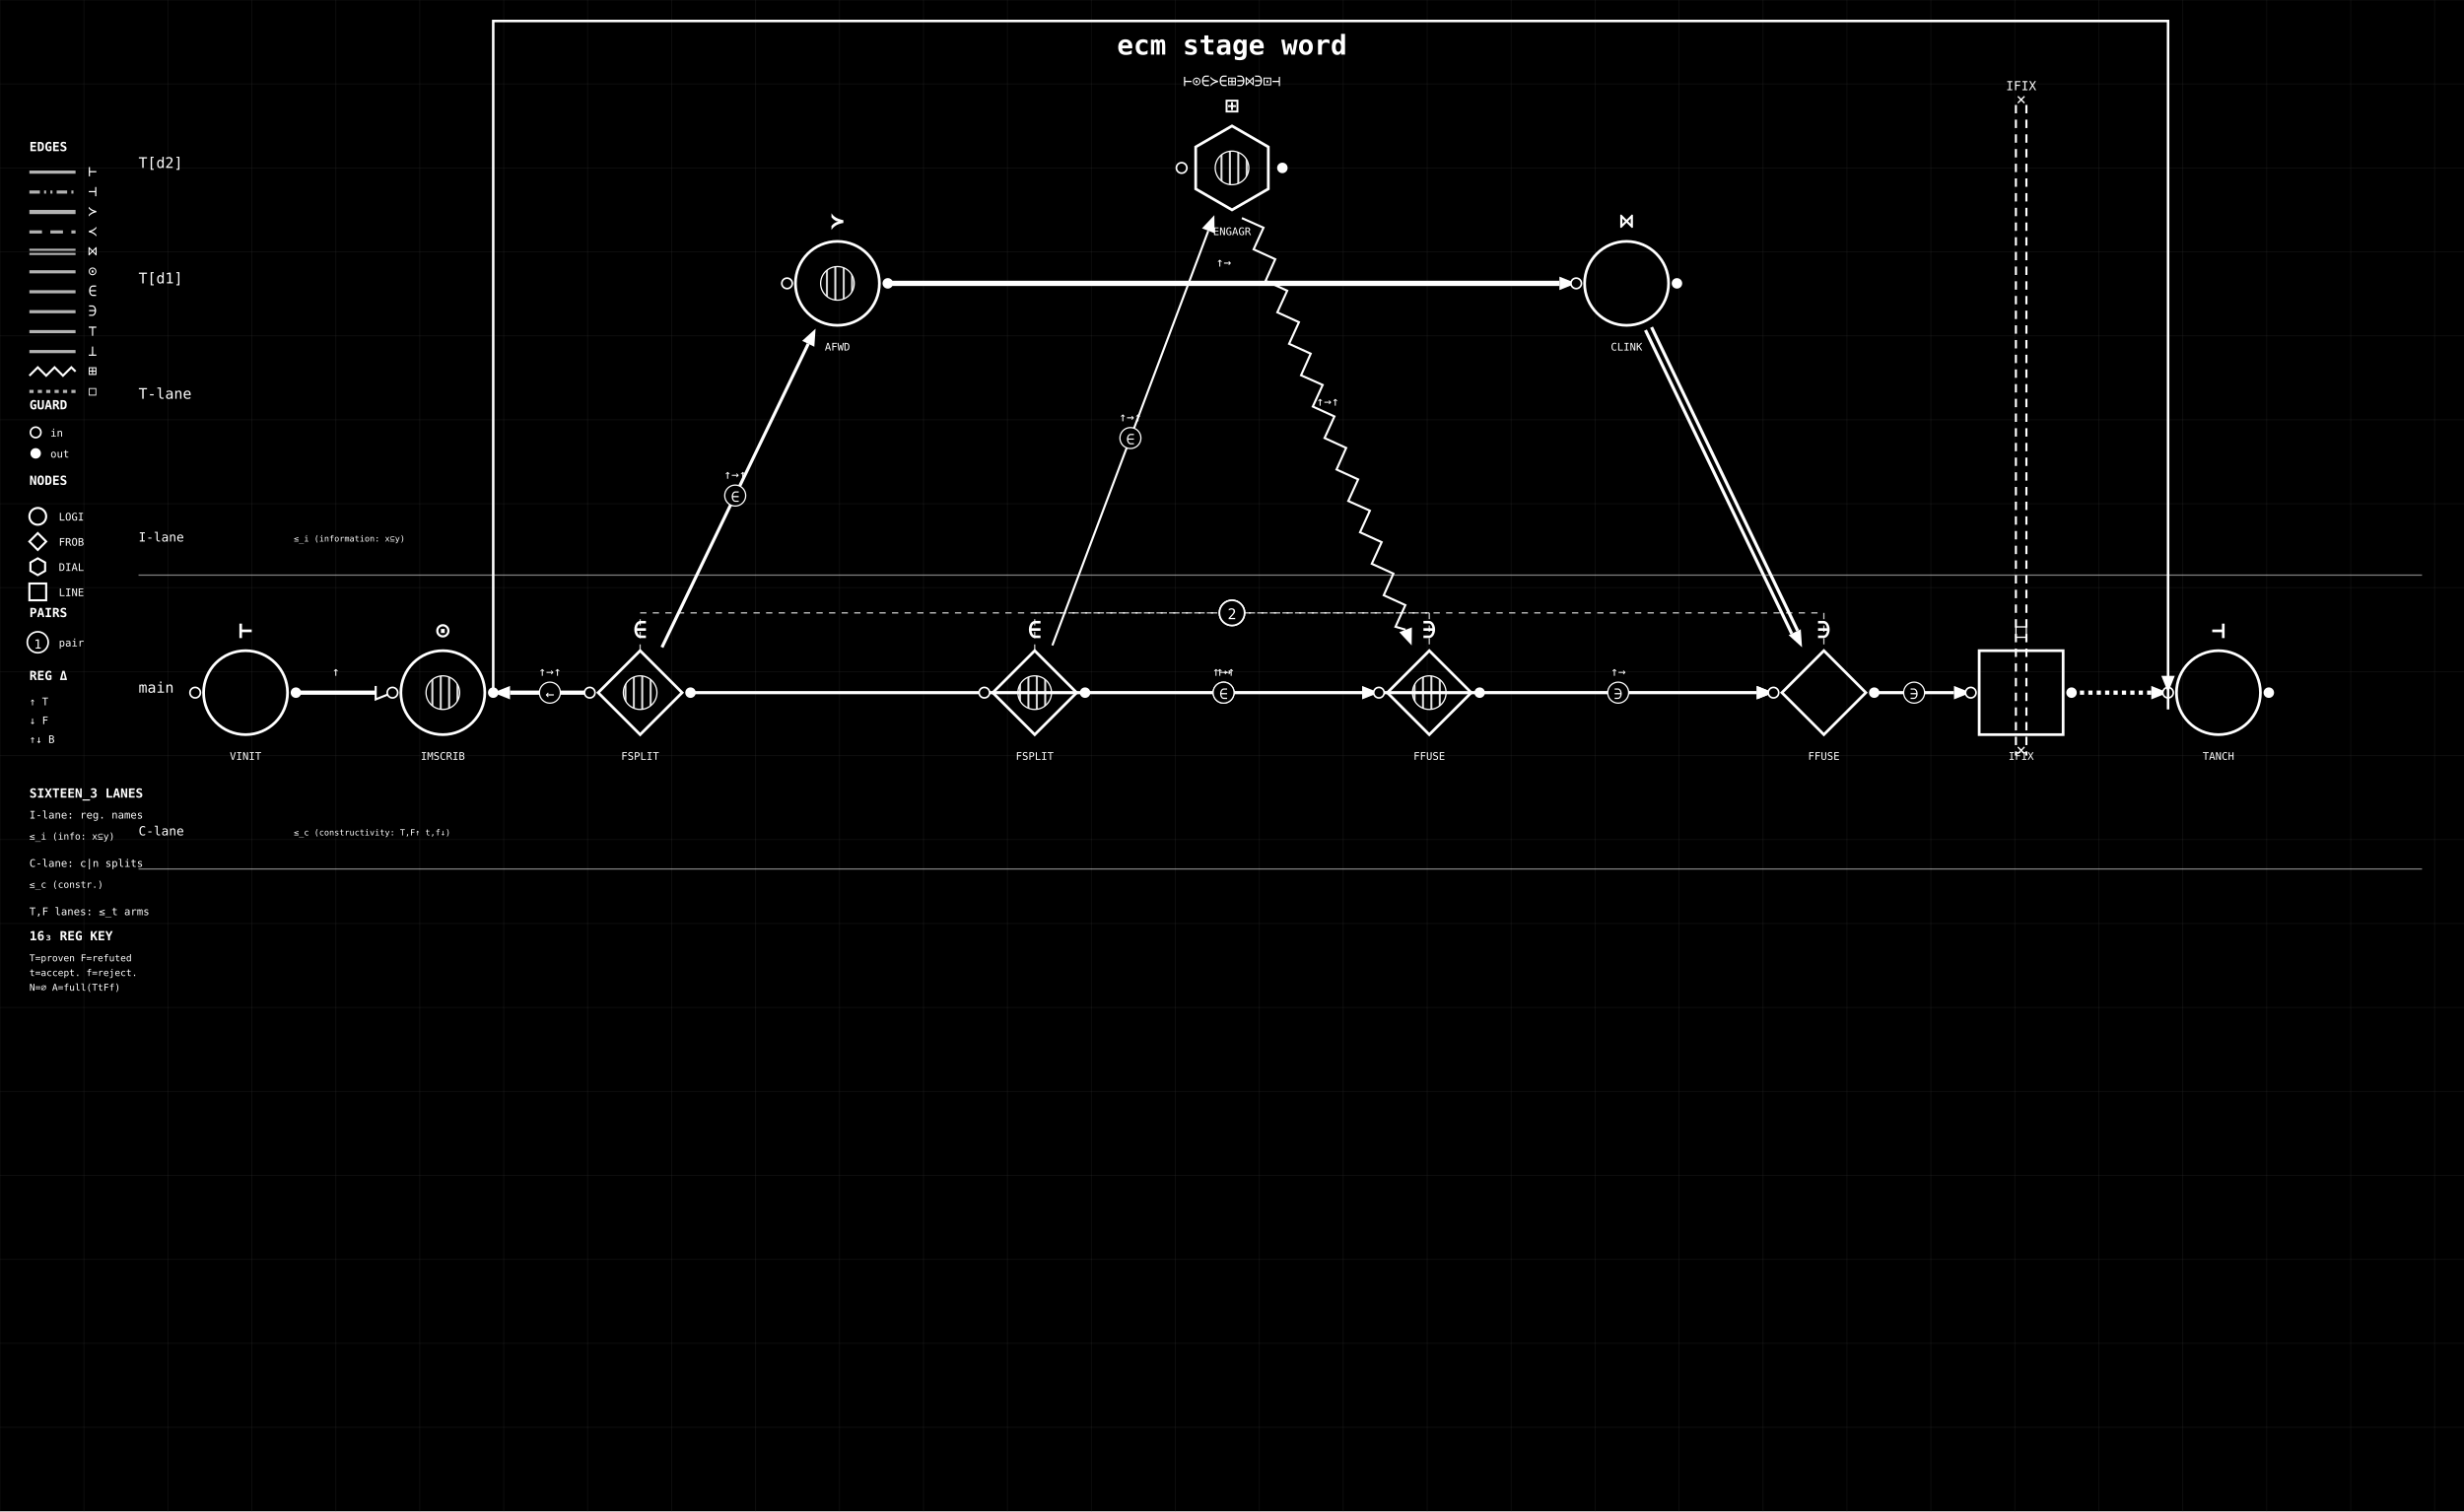
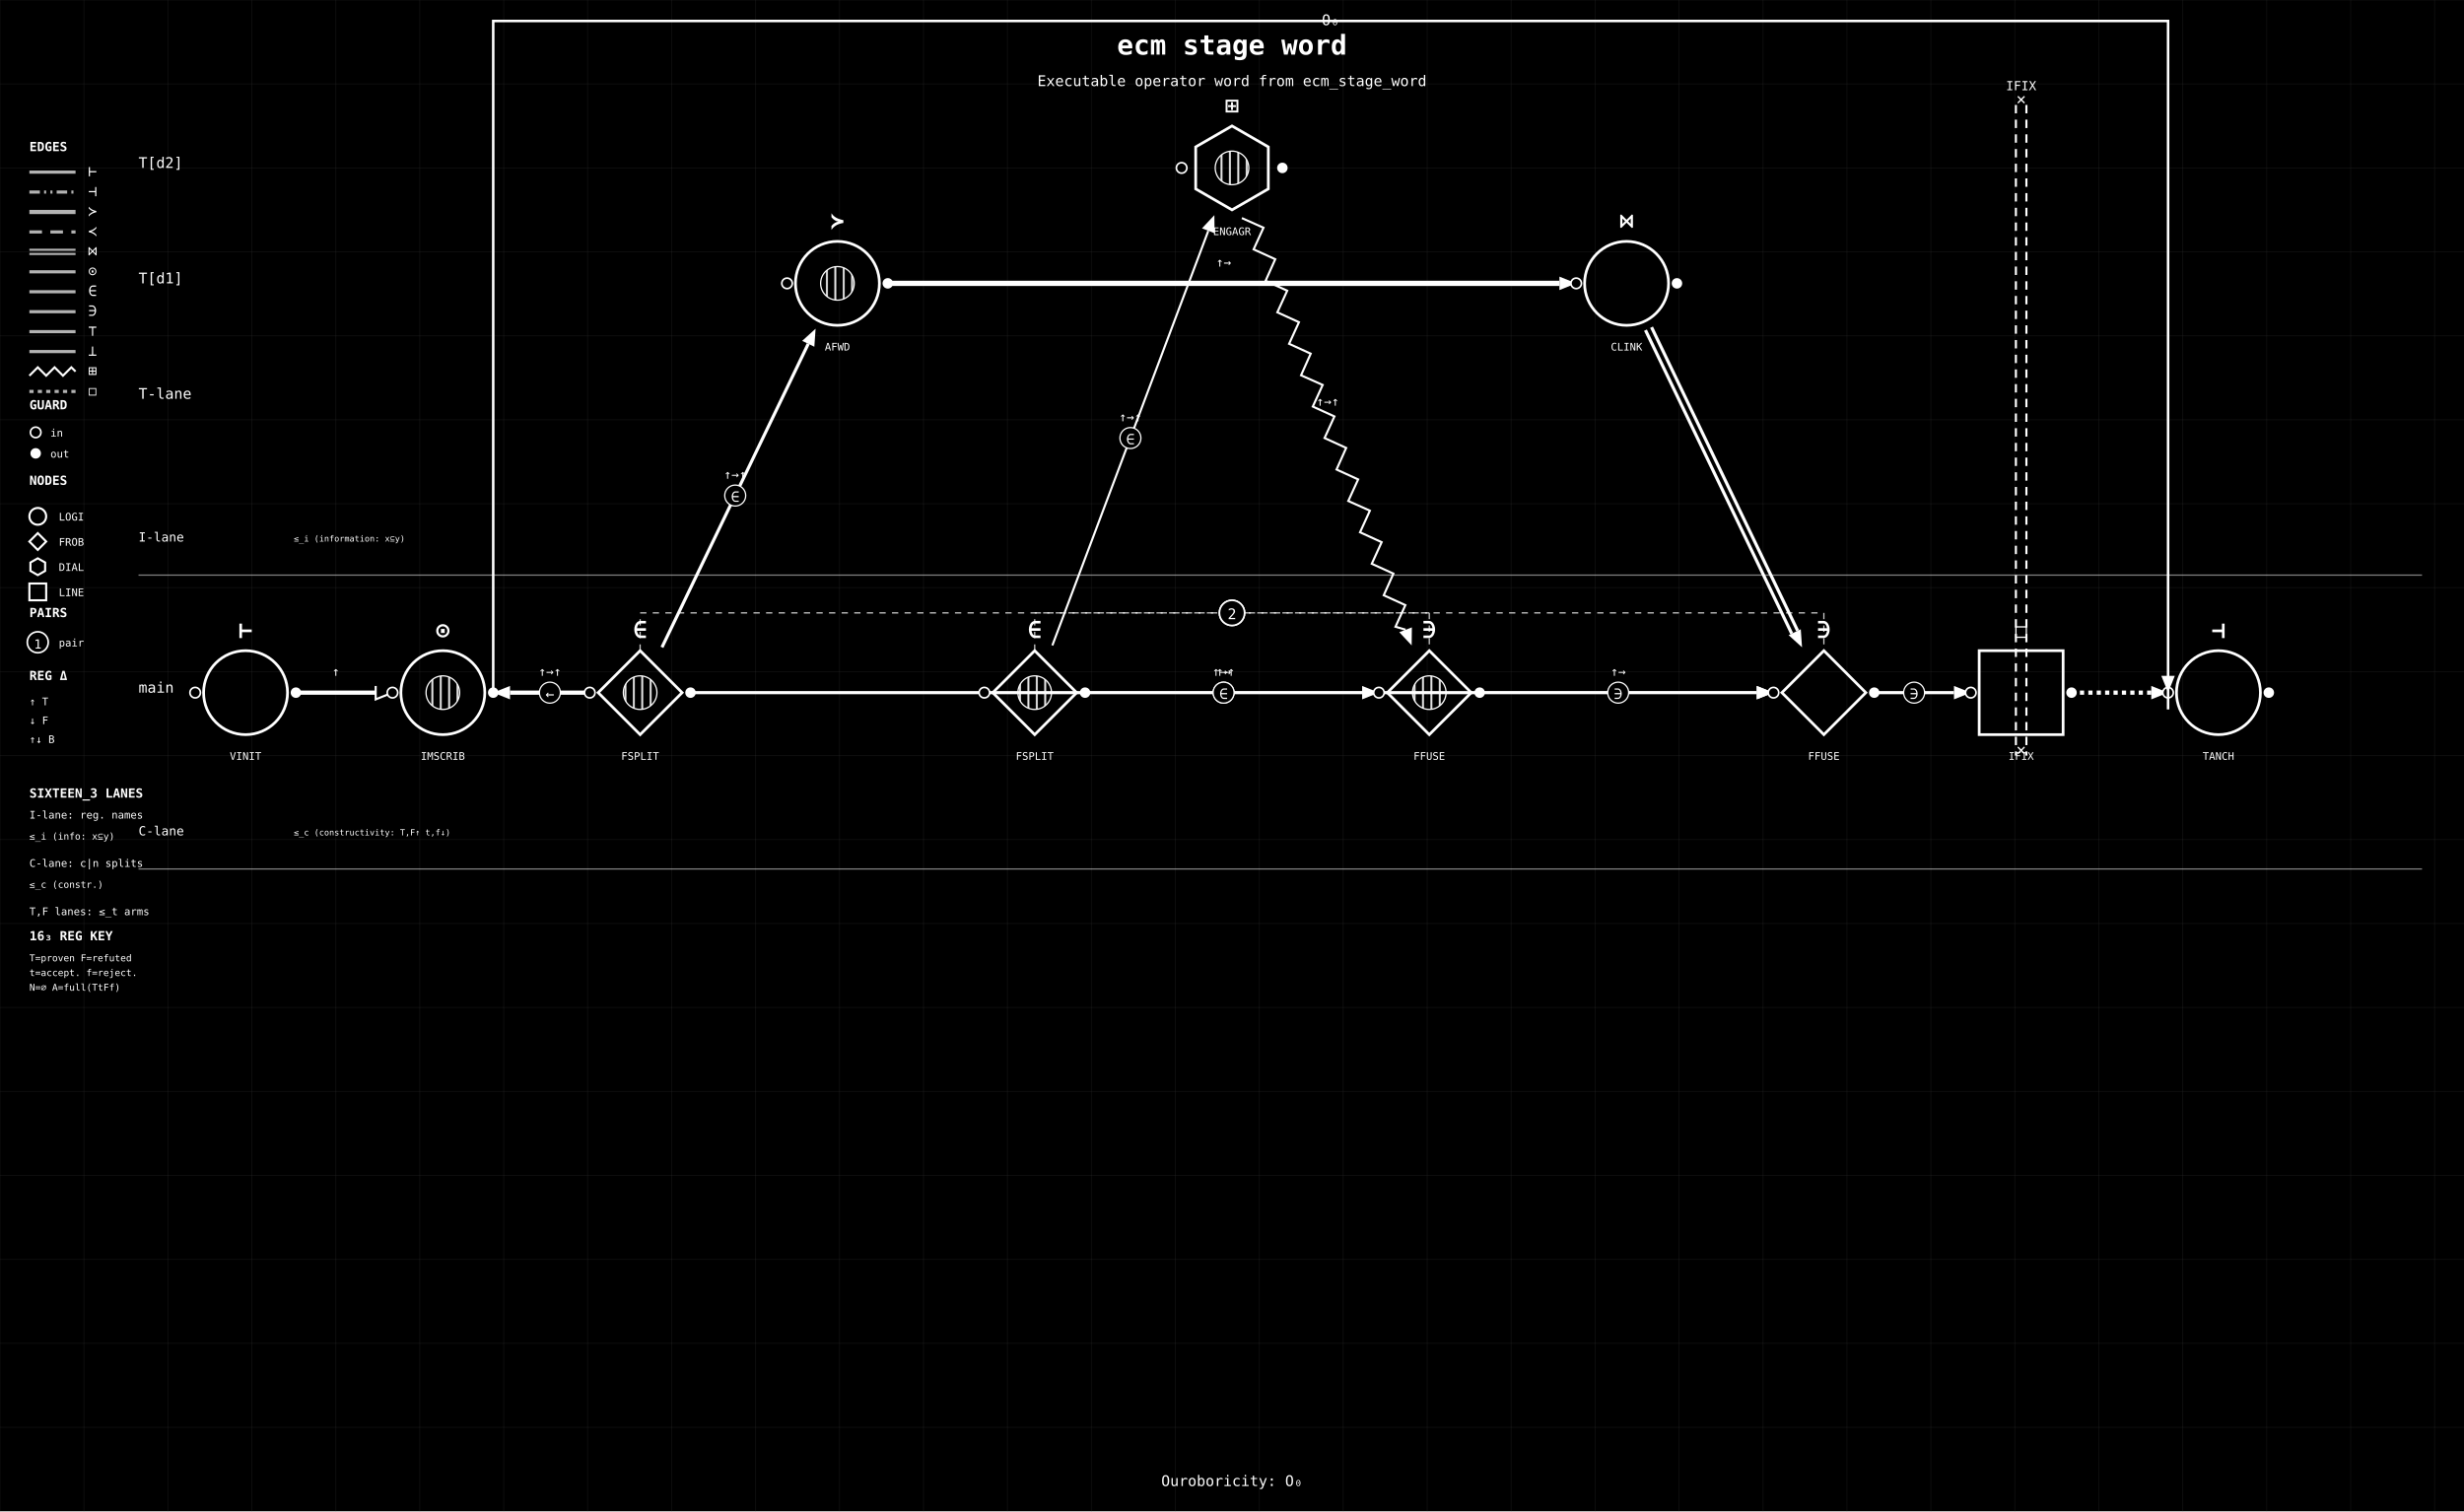
<svg xmlns="http://www.w3.org/2000/svg" viewBox="0 0 1174 720">
  <rect width="1174" height="720" fill="#000000" />
  <defs>
    <pattern id="hatch-T" width="4" height="4" patternUnits="userSpaceOnUse">
      <path d="M2,0 L2,4" stroke="#ffffff" stroke-width="0.8" />
    </pattern>
    <pattern id="hatch-F" width="4" height="4" patternUnits="userSpaceOnUse">
      <path d="M0,2 L4,2" stroke="#ffffff" stroke-width="0.8" />
    </pattern>
    <pattern id="hatch-B" width="4" height="4" patternUnits="userSpaceOnUse">
      <path d="M2,0 L2,4 M0,2 L4,2" stroke="#ffffff" stroke-width="0.8" />
    </pattern>
  </defs>
  <line x1="0.0" y1="0.0" x2="0.0" y2="720.0" stroke="#333333" stroke-width="0.4" opacity="0.3" />
  <line x1="40.0" y1="0.0" x2="40.0" y2="720.0" stroke="#333333" stroke-width="0.4" opacity="0.3" />
  <line x1="80.0" y1="0.0" x2="80.0" y2="720.0" stroke="#333333" stroke-width="0.4" opacity="0.3" />
  <line x1="120.0" y1="0.0" x2="120.0" y2="720.0" stroke="#333333" stroke-width="0.4" opacity="0.3" />
  <line x1="160.0" y1="0.0" x2="160.0" y2="720.0" stroke="#333333" stroke-width="0.4" opacity="0.3" />
  <line x1="200.0" y1="0.0" x2="200.0" y2="720.0" stroke="#333333" stroke-width="0.4" opacity="0.3" />
  <line x1="240.0" y1="0.0" x2="240.0" y2="720.0" stroke="#333333" stroke-width="0.4" opacity="0.3" />
  <line x1="280.0" y1="0.0" x2="280.0" y2="720.0" stroke="#333333" stroke-width="0.4" opacity="0.3" />
  <line x1="320.0" y1="0.0" x2="320.0" y2="720.0" stroke="#333333" stroke-width="0.4" opacity="0.3" />
  <line x1="360.0" y1="0.0" x2="360.0" y2="720.0" stroke="#333333" stroke-width="0.4" opacity="0.3" />
  <line x1="400.0" y1="0.0" x2="400.0" y2="720.0" stroke="#333333" stroke-width="0.4" opacity="0.3" />
  <line x1="440.0" y1="0.0" x2="440.0" y2="720.0" stroke="#333333" stroke-width="0.4" opacity="0.3" />
  <line x1="480.0" y1="0.0" x2="480.0" y2="720.0" stroke="#333333" stroke-width="0.4" opacity="0.3" />
  <line x1="520.0" y1="0.0" x2="520.0" y2="720.0" stroke="#333333" stroke-width="0.4" opacity="0.3" />
  <line x1="560.0" y1="0.0" x2="560.0" y2="720.0" stroke="#333333" stroke-width="0.4" opacity="0.3" />
  <line x1="600.0" y1="0.0" x2="600.0" y2="720.0" stroke="#333333" stroke-width="0.4" opacity="0.3" />
  <line x1="640.0" y1="0.0" x2="640.0" y2="720.0" stroke="#333333" stroke-width="0.4" opacity="0.3" />
  <line x1="680.0" y1="0.0" x2="680.0" y2="720.0" stroke="#333333" stroke-width="0.4" opacity="0.3" />
  <line x1="720.0" y1="0.0" x2="720.0" y2="720.0" stroke="#333333" stroke-width="0.4" opacity="0.3" />
  <line x1="760.0" y1="0.0" x2="760.0" y2="720.0" stroke="#333333" stroke-width="0.4" opacity="0.3" />
  <line x1="800.0" y1="0.0" x2="800.0" y2="720.0" stroke="#333333" stroke-width="0.4" opacity="0.3" />
  <line x1="840.0" y1="0.0" x2="840.0" y2="720.0" stroke="#333333" stroke-width="0.4" opacity="0.3" />
  <line x1="880.0" y1="0.0" x2="880.0" y2="720.0" stroke="#333333" stroke-width="0.4" opacity="0.3" />
  <line x1="920.0" y1="0.0" x2="920.0" y2="720.0" stroke="#333333" stroke-width="0.4" opacity="0.3" />
  <line x1="960.0" y1="0.0" x2="960.0" y2="720.0" stroke="#333333" stroke-width="0.4" opacity="0.3" />
  <line x1="1000.0" y1="0.0" x2="1000.0" y2="720.0" stroke="#333333" stroke-width="0.4" opacity="0.3" />
  <line x1="1040.0" y1="0.0" x2="1040.0" y2="720.0" stroke="#333333" stroke-width="0.4" opacity="0.3" />
  <line x1="1080.0" y1="0.0" x2="1080.0" y2="720.0" stroke="#333333" stroke-width="0.4" opacity="0.3" />
  <line x1="1120.0" y1="0.0" x2="1120.0" y2="720.0" stroke="#333333" stroke-width="0.4" opacity="0.3" />
  <line x1="1160.0" y1="0.0" x2="1160.0" y2="720.0" stroke="#333333" stroke-width="0.4" opacity="0.3" />
  <line x1="0.0" y1="0.0" x2="1174.0" y2="0.0" stroke="#333333" stroke-width="0.4" opacity="0.3" />
  <line x1="0.0" y1="40.0" x2="1174.0" y2="40.0" stroke="#333333" stroke-width="0.4" opacity="0.3" />
  <line x1="0.0" y1="80.0" x2="1174.0" y2="80.0" stroke="#333333" stroke-width="0.4" opacity="0.3" />
  <line x1="0.0" y1="120.0" x2="1174.0" y2="120.0" stroke="#333333" stroke-width="0.4" opacity="0.3" />
  <line x1="0.0" y1="160.0" x2="1174.0" y2="160.0" stroke="#333333" stroke-width="0.4" opacity="0.3" />
  <line x1="0.0" y1="200.0" x2="1174.0" y2="200.0" stroke="#333333" stroke-width="0.4" opacity="0.3" />
  <line x1="0.0" y1="240.0" x2="1174.0" y2="240.0" stroke="#333333" stroke-width="0.4" opacity="0.3" />
  <line x1="0.0" y1="280.0" x2="1174.0" y2="280.0" stroke="#333333" stroke-width="0.4" opacity="0.3" />
  <line x1="0.0" y1="320.0" x2="1174.0" y2="320.0" stroke="#333333" stroke-width="0.4" opacity="0.3" />
  <line x1="0.0" y1="360.0" x2="1174.0" y2="360.0" stroke="#333333" stroke-width="0.4" opacity="0.3" />
  <line x1="0.0" y1="400.0" x2="1174.0" y2="400.0" stroke="#333333" stroke-width="0.4" opacity="0.3" />
  <line x1="0.0" y1="440.0" x2="1174.0" y2="440.0" stroke="#333333" stroke-width="0.4" opacity="0.3" />
  <line x1="0.0" y1="480.0" x2="1174.0" y2="480.0" stroke="#333333" stroke-width="0.4" opacity="0.3" />
  <line x1="0.0" y1="520.0" x2="1174.0" y2="520.0" stroke="#333333" stroke-width="0.4" opacity="0.3" />
  <line x1="0.0" y1="560.0" x2="1174.0" y2="560.0" stroke="#333333" stroke-width="0.4" opacity="0.3" />
  <line x1="0.0" y1="600.0" x2="1174.0" y2="600.0" stroke="#333333" stroke-width="0.4" opacity="0.3" />
  <line x1="0.0" y1="640.0" x2="1174.0" y2="640.0" stroke="#333333" stroke-width="0.4" opacity="0.3" />
  <line x1="0.0" y1="680.0" x2="1174.0" y2="680.0" stroke="#333333" stroke-width="0.4" opacity="0.3" />
  <text x="587.0" y="26.0" fill="#ffffff" font-size="13" text-anchor="middle" font-family="monospace" font-weight="bold">ecm stage word</text>
-   <text x="587.0" y="41.0" fill="#ffffff" font-size="7" text-anchor="middle" font-family="monospace">⊢⊙∈≻∈⊞∋⋈∋⊡⊣</text>
+   <text x="587.0" y="41.0" fill="#ffffff" font-size="7" text-anchor="middle" font-family="monospace">Executable operator word from ecm_stage_word</text>
  <text x="66.0" y="190.0" fill="#ffffff" font-size="7" text-anchor="start" font-family="monospace">T-lane</text>
  <text x="66.0" y="135.0" fill="#ffffff" font-size="7" text-anchor="start" font-family="monospace">T[d1]</text>
  <text x="66.0" y="80.0" fill="#ffffff" font-size="7" text-anchor="start" font-family="monospace">T[d2]</text>
  <text x="66.0" y="330.0" fill="#ffffff" font-size="7" text-anchor="start" font-family="monospace">main</text>
  <text x="66.0" y="258.0" fill="#ffffff" font-size="6" text-anchor="start" font-family="monospace">I-lane</text>
  <text x="140.0" y="258.0" fill="#ffffff" font-size="4" text-anchor="start" font-family="monospace">≤_i (information: x⊆y)</text>
  <line x1="66.0" y1="274.0" x2="1154.0" y2="274.0" stroke="#ffffff" stroke-width="0.6" opacity="0.5" />
  <text x="66.0" y="398.0" fill="#ffffff" font-size="6" text-anchor="start" font-family="monospace">C-lane</text>
  <text x="140.0" y="398.0" fill="#ffffff" font-size="4" text-anchor="start" font-family="monospace">≤_c (constructivity: T,F↑ t,f↓)</text>
  <line x1="66.0" y1="414.0" x2="1154.0" y2="414.0" stroke="#ffffff" stroke-width="0.6" opacity="0.5" />
  <line x1="960.5" y1="50.0" x2="960.5" y2="360.0" stroke="#ffffff" stroke-width="1.0" opacity="1.0" stroke-dasharray="4,3" />
  <line x1="965.5" y1="50.0" x2="965.5" y2="360.0" stroke="#ffffff" stroke-width="1.0" opacity="1.0" stroke-dasharray="4,3" />
  <text x="963.0" y="50.0" fill="#ffffff" font-size="8" text-anchor="middle" font-family="monospace">×</text>
  <text x="963.0" y="360.0" fill="#ffffff" font-size="8" text-anchor="middle" font-family="monospace">×</text>
  <text x="963.0" y="43.0" fill="#ffffff" font-size="6" text-anchor="middle" font-family="monospace">IFIX</text>
  <line x1="493.0" y1="310.0" x2="493.0" y2="292.0" stroke="#ffffff" stroke-width="0.6" opacity="0.8" stroke-dasharray="3,3" />
  <line x1="493.0" y1="292.0" x2="681.0" y2="292.0" stroke="#ffffff" stroke-width="0.6" opacity="0.8" stroke-dasharray="3,3" />
  <line x1="681.0" y1="292.0" x2="681.0" y2="310.0" stroke="#ffffff" stroke-width="0.6" opacity="0.8" stroke-dasharray="3,3" />
  <circle cx="587.0" cy="292.0" r="6" fill="#000000" stroke="#ffffff" stroke-width="0.8" />
  <text x="587.0" y="295.0" fill="#ffffff" font-size="7" text-anchor="middle" font-family="monospace">1</text>
  <line x1="305.0" y1="310.0" x2="305.0" y2="292.0" stroke="#ffffff" stroke-width="0.6" opacity="0.8" stroke-dasharray="3,3" />
  <line x1="305.0" y1="292.0" x2="869.0" y2="292.0" stroke="#ffffff" stroke-width="0.6" opacity="0.8" stroke-dasharray="3,3" />
  <line x1="869.0" y1="292.0" x2="869.0" y2="310.0" stroke="#ffffff" stroke-width="0.6" opacity="0.8" stroke-dasharray="3,3" />
  <circle cx="587.0" cy="292.0" r="6" fill="#000000" stroke="#ffffff" stroke-width="0.8" />
  <text x="587.0" y="295.0" fill="#ffffff" font-size="7" text-anchor="middle" font-family="monospace">2</text>
  <line x1="501.4" y1="307.5" x2="575.7" y2="110.0" stroke="#ffffff" stroke-width="1.0" opacity="1.0" />
  <polygon points="578.6,102.5 578.7,111.1 572.7,108.8" fill="#ffffff" />
  <circle cx="538.6" cy="208.7" r="5" fill="#000000" stroke="#ffffff" stroke-width="0.6" />
  <text x="538.6" y="211.7" fill="#ffffff" font-size="7" text-anchor="middle" font-family="monospace">∈</text>
  <text x="538.6" y="200.7" fill="#ffffff" font-size="6" text-anchor="middle" font-family="monospace">↑→↑</text>
  <polyline points="591.7,103.9 602.0,108.5 597.3,118.8 607.6,123.5 603.0,133.8 613.3,138.5 608.6,148.8 618.9,153.5 614.2,163.8 624.5,168.5 619.9,178.8 630.2,183.4 625.5,193.7 635.8,198.4 631.1,208.7 641.4,213.4 636.8,223.7 647.1,228.4 642.4,238.7 652.7,243.3 648.0,253.6 658.3,258.3 653.6,268.6 663.9,273.3 659.3,283.6 669.6,288.3 664.9,298.6 669.7,300.0" fill="none" stroke="#ffffff" stroke-width="1.0" />
  <polygon points="672.6,307.5 666.7,301.2 672.7,298.9" fill="#ffffff" />
  <text x="632.6" y="193.3" fill="#ffffff" font-size="6" text-anchor="middle" font-family="monospace">↑→↑</text>
  <line x1="517.0" y1="330.0" x2="649.0" y2="330.0" stroke="#ffffff" stroke-width="1.0" opacity="1.0" />
  <polygon points="657.0,330.0 649.0,333.2 649.0,326.8" fill="#ffffff" />
  <circle cx="583.0" cy="330.0" r="5" fill="#000000" stroke="#ffffff" stroke-width="0.6" />
  <text x="583.0" y="333.0" fill="#ffffff" font-size="7" text-anchor="middle" font-family="monospace">∈</text>
  <text x="583.0" y="322.0" fill="#ffffff" font-size="6" text-anchor="middle" font-family="monospace">↑→↑</text>
  <line x1="315.4" y1="308.4" x2="385.1" y2="163.8" stroke="#ffffff" stroke-width="1.5" opacity="1.0" />
  <polygon points="388.6,156.6 388.0,165.2 382.2,162.4" fill="#ffffff" />
  <circle cx="350.3" cy="236.1" r="5" fill="#000000" stroke="#ffffff" stroke-width="0.6" />
  <text x="350.3" y="239.1" fill="#ffffff" font-size="7" text-anchor="middle" font-family="monospace">∈</text>
  <text x="350.3" y="228.1" fill="#ffffff" font-size="6" text-anchor="middle" font-family="monospace">↑→↑</text>
  <line x1="423.0" y1="135.0" x2="743.0" y2="135.0" stroke="#ffffff" stroke-width="2.5" opacity="1.0" />
  <polygon points="751.0,135.0 743.0,138.2 743.0,131.8" fill="#ffffff" />
  <text x="583.0" y="127.0" fill="#ffffff" font-size="6" text-anchor="middle" font-family="monospace">↑→</text>
  <line x1="786.9" y1="155.9" x2="856.5" y2="300.5" stroke="#ffffff" stroke-width="1.5" opacity="1.0" />
  <line x1="784.0" y1="157.3" x2="853.7" y2="301.9" stroke="#ffffff" stroke-width="1.5" opacity="1.0" />
  <polygon points="858.6,308.4 852.2,302.6 858.0,299.8" fill="#ffffff" />
  <line x1="329.0" y1="330.0" x2="837.0" y2="330.0" stroke="#ffffff" stroke-width="1.5" opacity="1.0" />
  <polygon points="845.0,330.0 837.0,333.2 837.0,326.8" fill="#ffffff" />
  <circle cx="583.0" cy="330.0" r="5" fill="#000000" stroke="#ffffff" stroke-width="0.6" />
  <text x="583.0" y="333.0" fill="#ffffff" font-size="7" text-anchor="middle" font-family="monospace">∈</text>
  <text x="583.0" y="322.0" fill="#ffffff" font-size="6" text-anchor="middle" font-family="monospace">↑→</text>
  <line x1="141.0" y1="330.0" x2="179.0" y2="330.0" stroke="#ffffff" stroke-width="2.0" opacity="1.0" />
  <polyline points="187.0,330.0 179.0,333.2 179.0,326.8" fill="none" stroke="#ffffff" stroke-width="1.0" />
  <text x="160.0" y="322.0" fill="#ffffff" font-size="6" text-anchor="middle" font-family="monospace">↑</text>
  <line x1="243.0" y1="330.0" x2="281.0" y2="330.0" stroke="#ffffff" stroke-width="2.0" opacity="1.0" />
  <polygon points="235.0,330.0 243.0,326.8 243.0,333.2" fill="#ffffff" />
  <circle cx="262.0" cy="330.0" r="5" fill="#000000" stroke="#ffffff" stroke-width="0.6" />
  <text x="262.0" y="333.0" fill="#ffffff" font-size="7" text-anchor="middle" font-family="monospace">←</text>
  <text x="262.0" y="322.0" fill="#ffffff" font-size="6" text-anchor="middle" font-family="monospace">↑→↑</text>
  <line x1="987.0" y1="330.0" x2="1025.0" y2="330.0" stroke="#ffffff" stroke-width="2.0" opacity="1.0" stroke-dasharray="2,2" />
  <polygon points="1033.0,330.0 1025.0,333.2 1025.0,326.8" fill="#ffffff" />
  <line x1="705.0" y1="330.0" x2="837.0" y2="330.0" stroke="#ffffff" stroke-width="1.0" opacity="1.0" />
  <polygon points="845.0,330.0 837.0,333.2 837.0,326.8" fill="#ffffff" />
  <circle cx="771.0" cy="330.0" r="5" fill="#000000" stroke="#ffffff" stroke-width="0.6" />
  <text x="771.0" y="333.0" fill="#ffffff" font-size="7" text-anchor="middle" font-family="monospace">∋</text>
  <text x="771.0" y="322.0" fill="#ffffff" font-size="6" text-anchor="middle" font-family="monospace">↑→</text>
  <line x1="893.0" y1="330.0" x2="931.0" y2="330.0" stroke="#ffffff" stroke-width="1.5" opacity="1.0" />
  <polygon points="939.0,330.0 931.0,333.2 931.0,326.8" fill="#ffffff" />
  <circle cx="912.0" cy="330.0" r="5" fill="#000000" stroke="#ffffff" stroke-width="0.6" />
  <text x="912.0" y="333.0" fill="#ffffff" font-size="7" text-anchor="middle" font-family="monospace">∋</text>
  <circle fill="none" stroke="#ffffff" stroke-width="1.3" cx="117.0" cy="330.0" r="20.0" />
  <circle cx="93.0" cy="330.0" r="2.5" fill="#000000" stroke="#ffffff" stroke-width="0.8" />
  <circle cx="141.0" cy="330.0" r="2.5" fill="#ffffff" />
  <text x="117.0" y="304.0" fill="#ffffff" font-size="11" text-anchor="middle" font-family="monospace" font-weight="bold">⊢</text>
  <text x="117.0" y="362.0" fill="#ffffff" font-size="5" text-anchor="middle" font-family="monospace">VINIT</text>
  <circle fill="none" stroke="#ffffff" stroke-width="1.3" cx="211.0" cy="330.0" r="20.0" />
  <circle cx="211.0" cy="330.0" r="8" fill="url(#hatch-T)" stroke="#ffffff" stroke-width="0.6" />
  <circle cx="187.0" cy="330.0" r="2.5" fill="#000000" stroke="#ffffff" stroke-width="0.8" />
  <circle cx="235.0" cy="330.0" r="2.5" fill="#ffffff" />
  <text x="211.0" y="304.0" fill="#ffffff" font-size="11" text-anchor="middle" font-family="monospace" font-weight="bold">⊙</text>
  <text x="211.0" y="362.0" fill="#ffffff" font-size="5" text-anchor="middle" font-family="monospace">IMSCRIB</text>
  <polygon fill="none" stroke="#ffffff" stroke-width="1.3" points="305.0,310.0 325.0,330 305.0,350.0 285.0,330" />
  <circle cx="305.0" cy="330.0" r="8" fill="url(#hatch-T)" stroke="#ffffff" stroke-width="0.6" />
  <circle cx="281.0" cy="330.0" r="2.5" fill="#000000" stroke="#ffffff" stroke-width="0.8" />
  <circle cx="329.0" cy="330.0" r="2.5" fill="#ffffff" />
  <text x="305.0" y="304.0" fill="#ffffff" font-size="11" text-anchor="middle" font-family="monospace" font-weight="bold">∈</text>
  <text x="305.0" y="362.0" fill="#ffffff" font-size="5" text-anchor="middle" font-family="monospace">FSPLIT</text>
  <circle fill="none" stroke="#ffffff" stroke-width="1.3" cx="399.0" cy="135.0" r="20.0" />
  <circle cx="399.0" cy="135.0" r="8" fill="url(#hatch-T)" stroke="#ffffff" stroke-width="0.6" />
  <circle cx="375.0" cy="135.0" r="2.5" fill="#000000" stroke="#ffffff" stroke-width="0.8" />
  <circle cx="423.0" cy="135.0" r="2.5" fill="#ffffff" />
  <text x="399.0" y="109.0" fill="#ffffff" font-size="11" text-anchor="middle" font-family="monospace" font-weight="bold">≻</text>
  <text x="399.0" y="167.0" fill="#ffffff" font-size="5" text-anchor="middle" font-family="monospace">AFWD</text>
  <polygon fill="none" stroke="#ffffff" stroke-width="1.3" points="493.0,310.0 513.0,330 493.0,350.0 473.0,330" />
  <circle cx="493.0" cy="330.0" r="8" fill="url(#hatch-T)" stroke="#ffffff" stroke-width="0.6" />
  <circle cx="469.0" cy="330.0" r="2.5" fill="#000000" stroke="#ffffff" stroke-width="0.8" />
  <circle cx="517.0" cy="330.0" r="2.5" fill="#ffffff" />
  <text x="493.0" y="304.0" fill="#ffffff" font-size="11" text-anchor="middle" font-family="monospace" font-weight="bold">∈</text>
  <text x="493.0" y="362.0" fill="#ffffff" font-size="5" text-anchor="middle" font-family="monospace">FSPLIT</text>
  <polygon fill="none" stroke="#ffffff" stroke-width="1.3" points="604.3,90.0 587.0,100.0 569.7,90.0 569.7,70.0 587.0,60.0 604.3,70.0" />
  <circle cx="587.0" cy="80.0" r="8" fill="url(#hatch-T)" stroke="#ffffff" stroke-width="0.6" />
  <circle cx="563.0" cy="80.0" r="2.5" fill="#000000" stroke="#ffffff" stroke-width="0.8" />
  <circle cx="611.0" cy="80.0" r="2.5" fill="#ffffff" />
  <text x="587.0" y="54.0" fill="#ffffff" font-size="11" text-anchor="middle" font-family="monospace" font-weight="bold">⊞</text>
  <text x="587.0" y="112.0" fill="#ffffff" font-size="5" text-anchor="middle" font-family="monospace">ENGAGR</text>
  <polygon fill="none" stroke="#ffffff" stroke-width="1.3" points="681.0,310.0 701.0,330 681.0,350.0 661.0,330" />
  <circle cx="681.0" cy="330.0" r="8" fill="url(#hatch-T)" stroke="#ffffff" stroke-width="0.6" />
  <circle cx="657.0" cy="330.0" r="2.5" fill="#000000" stroke="#ffffff" stroke-width="0.8" />
  <circle cx="705.0" cy="330.0" r="2.5" fill="#ffffff" />
  <text x="681.0" y="304.0" fill="#ffffff" font-size="11" text-anchor="middle" font-family="monospace" font-weight="bold">∋</text>
  <text x="681.0" y="362.0" fill="#ffffff" font-size="5" text-anchor="middle" font-family="monospace">FFUSE</text>
  <circle fill="none" stroke="#ffffff" stroke-width="1.3" cx="775.0" cy="135.0" r="20.0" />
  <circle cx="751.0" cy="135.0" r="2.5" fill="#000000" stroke="#ffffff" stroke-width="0.8" />
  <circle cx="799.0" cy="135.0" r="2.5" fill="#ffffff" />
  <text x="775.0" y="109.0" fill="#ffffff" font-size="11" text-anchor="middle" font-family="monospace" font-weight="bold">⋈</text>
  <text x="775.0" y="167.0" fill="#ffffff" font-size="5" text-anchor="middle" font-family="monospace">CLINK</text>
  <polygon fill="none" stroke="#ffffff" stroke-width="1.3" points="869.0,310.0 889.0,330 869.0,350.0 849.0,330" />
  <circle cx="845.0" cy="330.0" r="2.5" fill="#000000" stroke="#ffffff" stroke-width="0.8" />
  <circle cx="893.0" cy="330.0" r="2.5" fill="#ffffff" />
  <text x="869.0" y="304.0" fill="#ffffff" font-size="11" text-anchor="middle" font-family="monospace" font-weight="bold">∋</text>
  <text x="869.0" y="362.0" fill="#ffffff" font-size="5" text-anchor="middle" font-family="monospace">FFUSE</text>
  <rect fill="none" stroke="#ffffff" stroke-width="1.3" x="943.0" y="310.0" width="40.0" height="40.0" />
  <circle cx="939.0" cy="330.0" r="2.5" fill="#000000" stroke="#ffffff" stroke-width="0.8" />
  <circle cx="987.0" cy="330.0" r="2.5" fill="#ffffff" />
  <text x="963.0" y="304.0" fill="#ffffff" font-size="11" text-anchor="middle" font-family="monospace" font-weight="bold">◻</text>
  <text x="963.0" y="362.0" fill="#ffffff" font-size="5" text-anchor="middle" font-family="monospace">IFIX</text>
  <circle fill="none" stroke="#ffffff" stroke-width="1.3" cx="1057.0" cy="330.0" r="20.0" />
  <circle cx="1033.0" cy="330.0" r="2.5" fill="#000000" stroke="#ffffff" stroke-width="0.8" />
  <circle cx="1081.0" cy="330.0" r="2.5" fill="#ffffff" />
  <text x="1057.0" y="304.0" fill="#ffffff" font-size="11" text-anchor="middle" font-family="monospace" font-weight="bold">⊣</text>
  <text x="1057.0" y="362.0" fill="#ffffff" font-size="5" text-anchor="middle" font-family="monospace">TANCH</text>
  <text x="14.0" y="72.0" fill="#ffffff" font-size="6" text-anchor="start" font-family="monospace" font-weight="bold">EDGES</text>
  <line x1="14.0" y1="82.0" x2="36.0" y2="82.0" stroke="#ffffff" stroke-width="1.5" opacity="0.7" />
  <text x="42.0" y="84.0" fill="#ffffff" font-size="7" text-anchor="start" font-family="monospace">⊢</text>
  <line x1="14.0" y1="91.5" x2="36.0" y2="91.5" stroke="#ffffff" stroke-width="1.5" opacity="0.7" stroke-dasharray="5,2,1,2,1,2" />
  <text x="42.0" y="93.5" fill="#ffffff" font-size="7" text-anchor="start" font-family="monospace">⊣</text>
  <line x1="14.0" y1="101.0" x2="36.0" y2="101.0" stroke="#ffffff" stroke-width="2.0" opacity="0.7" />
  <text x="42.0" y="103.0" fill="#ffffff" font-size="7" text-anchor="start" font-family="monospace">≻</text>
  <line x1="14.0" y1="110.5" x2="36.0" y2="110.5" stroke="#ffffff" stroke-width="1.5" opacity="0.7" stroke-dasharray="6,4" />
  <text x="42.0" y="112.5" fill="#ffffff" font-size="7" text-anchor="start" font-family="monospace">≺</text>
  <line x1="14.0" y1="119.0" x2="36.0" y2="119.0" stroke="#ffffff" stroke-width="1.0" opacity="0.7" />
  <line x1="14.0" y1="121.0" x2="36.0" y2="121.0" stroke="#ffffff" stroke-width="1.0" opacity="0.7" />
  <text x="42.0" y="122.0" fill="#ffffff" font-size="7" text-anchor="start" font-family="monospace">⋈</text>
  <line x1="14.0" y1="129.5" x2="36.0" y2="129.5" stroke="#ffffff" stroke-width="1.5" opacity="0.7" />
  <text x="42.0" y="131.5" fill="#ffffff" font-size="7" text-anchor="start" font-family="monospace">⊙</text>
  <line x1="14.0" y1="139.0" x2="36.0" y2="139.0" stroke="#ffffff" stroke-width="1.5" opacity="0.7" />
  <text x="42.0" y="141.0" fill="#ffffff" font-size="7" text-anchor="start" font-family="monospace">∈</text>
  <line x1="14.0" y1="148.5" x2="36.0" y2="148.5" stroke="#ffffff" stroke-width="1.5" opacity="0.7" />
  <text x="42.0" y="150.5" fill="#ffffff" font-size="7" text-anchor="start" font-family="monospace">∋</text>
  <line x1="14.0" y1="158.0" x2="36.0" y2="158.0" stroke="#ffffff" stroke-width="1.5" opacity="0.7" />
  <text x="42.0" y="160.0" fill="#ffffff" font-size="7" text-anchor="start" font-family="monospace">⊤</text>
  <line x1="14.0" y1="167.5" x2="36.0" y2="167.5" stroke="#ffffff" stroke-width="1.5" opacity="0.7" />
  <text x="42.0" y="169.5" fill="#ffffff" font-size="7" text-anchor="start" font-family="monospace">⊥</text>
  <polyline points="14.0,179.0 18.0,175.0 22.0,179.0 26.0,175.0 30.0,179.0 34.0,175.0 36.0,177.0" fill="none" stroke="#ffffff" stroke-width="1.0" />
  <text x="42.0" y="179.0" fill="#ffffff" font-size="7" text-anchor="start" font-family="monospace">⊞</text>
  <line x1="14.0" y1="186.5" x2="36.0" y2="186.5" stroke="#ffffff" stroke-width="1.5" opacity="0.7" stroke-dasharray="2,2" />
  <text x="42.0" y="188.5" fill="#ffffff" font-size="7" text-anchor="start" font-family="monospace">◻</text>
  <text x="14.0" y="195.0" fill="#ffffff" font-size="6" text-anchor="start" font-family="monospace" font-weight="bold">GUARD</text>
  <circle cx="17" cy="206" r="2.5" fill="#000000" stroke="#ffffff" stroke-width="0.8" />
  <text x="24.0" y="208.0" fill="#ffffff" font-size="5" text-anchor="start" font-family="monospace">in</text>
  <circle cx="17" cy="216" r="2.5" fill="#ffffff" />
  <text x="24.0" y="218.0" fill="#ffffff" font-size="5" text-anchor="start" font-family="monospace">out</text>
  <text x="14.0" y="231.0" fill="#ffffff" font-size="6" text-anchor="start" font-family="monospace" font-weight="bold">NODES</text>
  <circle fill="none" stroke="#ffffff" stroke-width="1.0" cx="18.0" cy="246.0" r="4.0" />
  <text x="28.0" y="248.0" fill="#ffffff" font-size="5" text-anchor="start" font-family="monospace">LOGI</text>
  <polygon fill="none" stroke="#ffffff" stroke-width="1.0" points="18,254.0 22.0,258 18,262.0 14.0,258" />
  <text x="28.0" y="260.0" fill="#ffffff" font-size="5" text-anchor="start" font-family="monospace">FROB</text>
  <polygon fill="none" stroke="#ffffff" stroke-width="1.0" points="21.5,272.0 18.0,274.0 14.5,272.0 14.5,268.0 18.0,266.0 21.5,268.0" />
  <text x="28.0" y="272.0" fill="#ffffff" font-size="5" text-anchor="start" font-family="monospace">DIAL</text>
  <rect fill="none" stroke="#ffffff" stroke-width="1.0" x="14.0" y="278.0" width="8.0" height="8.0" />
  <text x="28.0" y="284.0" fill="#ffffff" font-size="5" text-anchor="start" font-family="monospace">LINE</text>
  <text x="14.0" y="294.0" fill="#ffffff" font-size="6" text-anchor="start" font-family="monospace" font-weight="bold">PAIRS</text>
  <circle cx="18" cy="306" r="5" fill="#000000" stroke="#ffffff" stroke-width="0.8" />
  <text x="18.0" y="309.0" fill="#ffffff" font-size="6" text-anchor="middle" font-family="monospace">1</text>
  <text x="28.0" y="308.0" fill="#ffffff" font-size="5" text-anchor="start" font-family="monospace">pair</text>
  <text x="14.0" y="324.0" fill="#ffffff" font-size="6" text-anchor="start" font-family="monospace" font-weight="bold">REG Δ</text>
  <text x="14.0" y="336.0" fill="#ffffff" font-size="5" text-anchor="start" font-family="monospace">↑ T</text>
  <text x="14.0" y="345.0" fill="#ffffff" font-size="5" text-anchor="start" font-family="monospace">↓ F</text>
  <text x="14.0" y="354.0" fill="#ffffff" font-size="5" text-anchor="start" font-family="monospace">↑↓ B</text>
  <text x="14.0" y="380.0" fill="#ffffff" font-size="6" text-anchor="start" font-family="monospace" font-weight="bold">SIXTEEN_3 LANES</text>
  <text x="14.0" y="390.0" fill="#ffffff" font-size="5" text-anchor="start" font-family="monospace">I-lane: reg. names</text>
  <text x="14.0" y="400.0" fill="#ffffff" font-size="4.5" text-anchor="start" font-family="monospace">  ≤_i (info: x⊆y)</text>
  <text x="14.0" y="413.0" fill="#ffffff" font-size="5" text-anchor="start" font-family="monospace">C-lane: c|n splits</text>
  <text x="14.0" y="423.0" fill="#ffffff" font-size="4.5" text-anchor="start" font-family="monospace">  ≤_c (constr.)</text>
  <text x="14.0" y="436.0" fill="#ffffff" font-size="5" text-anchor="start" font-family="monospace">T,F lanes: ≤_t arms</text>
  <text x="14.0" y="448.0" fill="#ffffff" font-size="6" text-anchor="start" font-family="monospace" font-weight="bold">16₃ REG KEY</text>
  <text x="14.0" y="458.0" fill="#ffffff" font-size="4.5" text-anchor="start" font-family="monospace">T=proven F=refuted</text>
  <text x="14.0" y="465.0" fill="#ffffff" font-size="4.5" text-anchor="start" font-family="monospace">t=accept. f=reject.</text>
  <text x="14.0" y="472.0" fill="#ffffff" font-size="4.5" text-anchor="start" font-family="monospace">N=∅ A=full(TtFf)</text>
+   <text x="587.0" y="708.0" fill="#ffffff" font-size="7" text-anchor="middle" font-family="monospace">Ouroboricity: O₀</text>
  <path d="M 235.0,330.0 L 235.0,10.0 L 1033.0,10.0 L 1033.0,338.0" fill="none" stroke="#ffffff" stroke-width="1.2" />
  <polygon points="1033.0,330.0 1029.8,322.0 1036.2,322.0" fill="#ffffff" />
+   <text x="634.0" y="12.0" fill="#ffffff" font-size="7" text-anchor="middle" font-family="monospace">O₀</text>
</svg>
